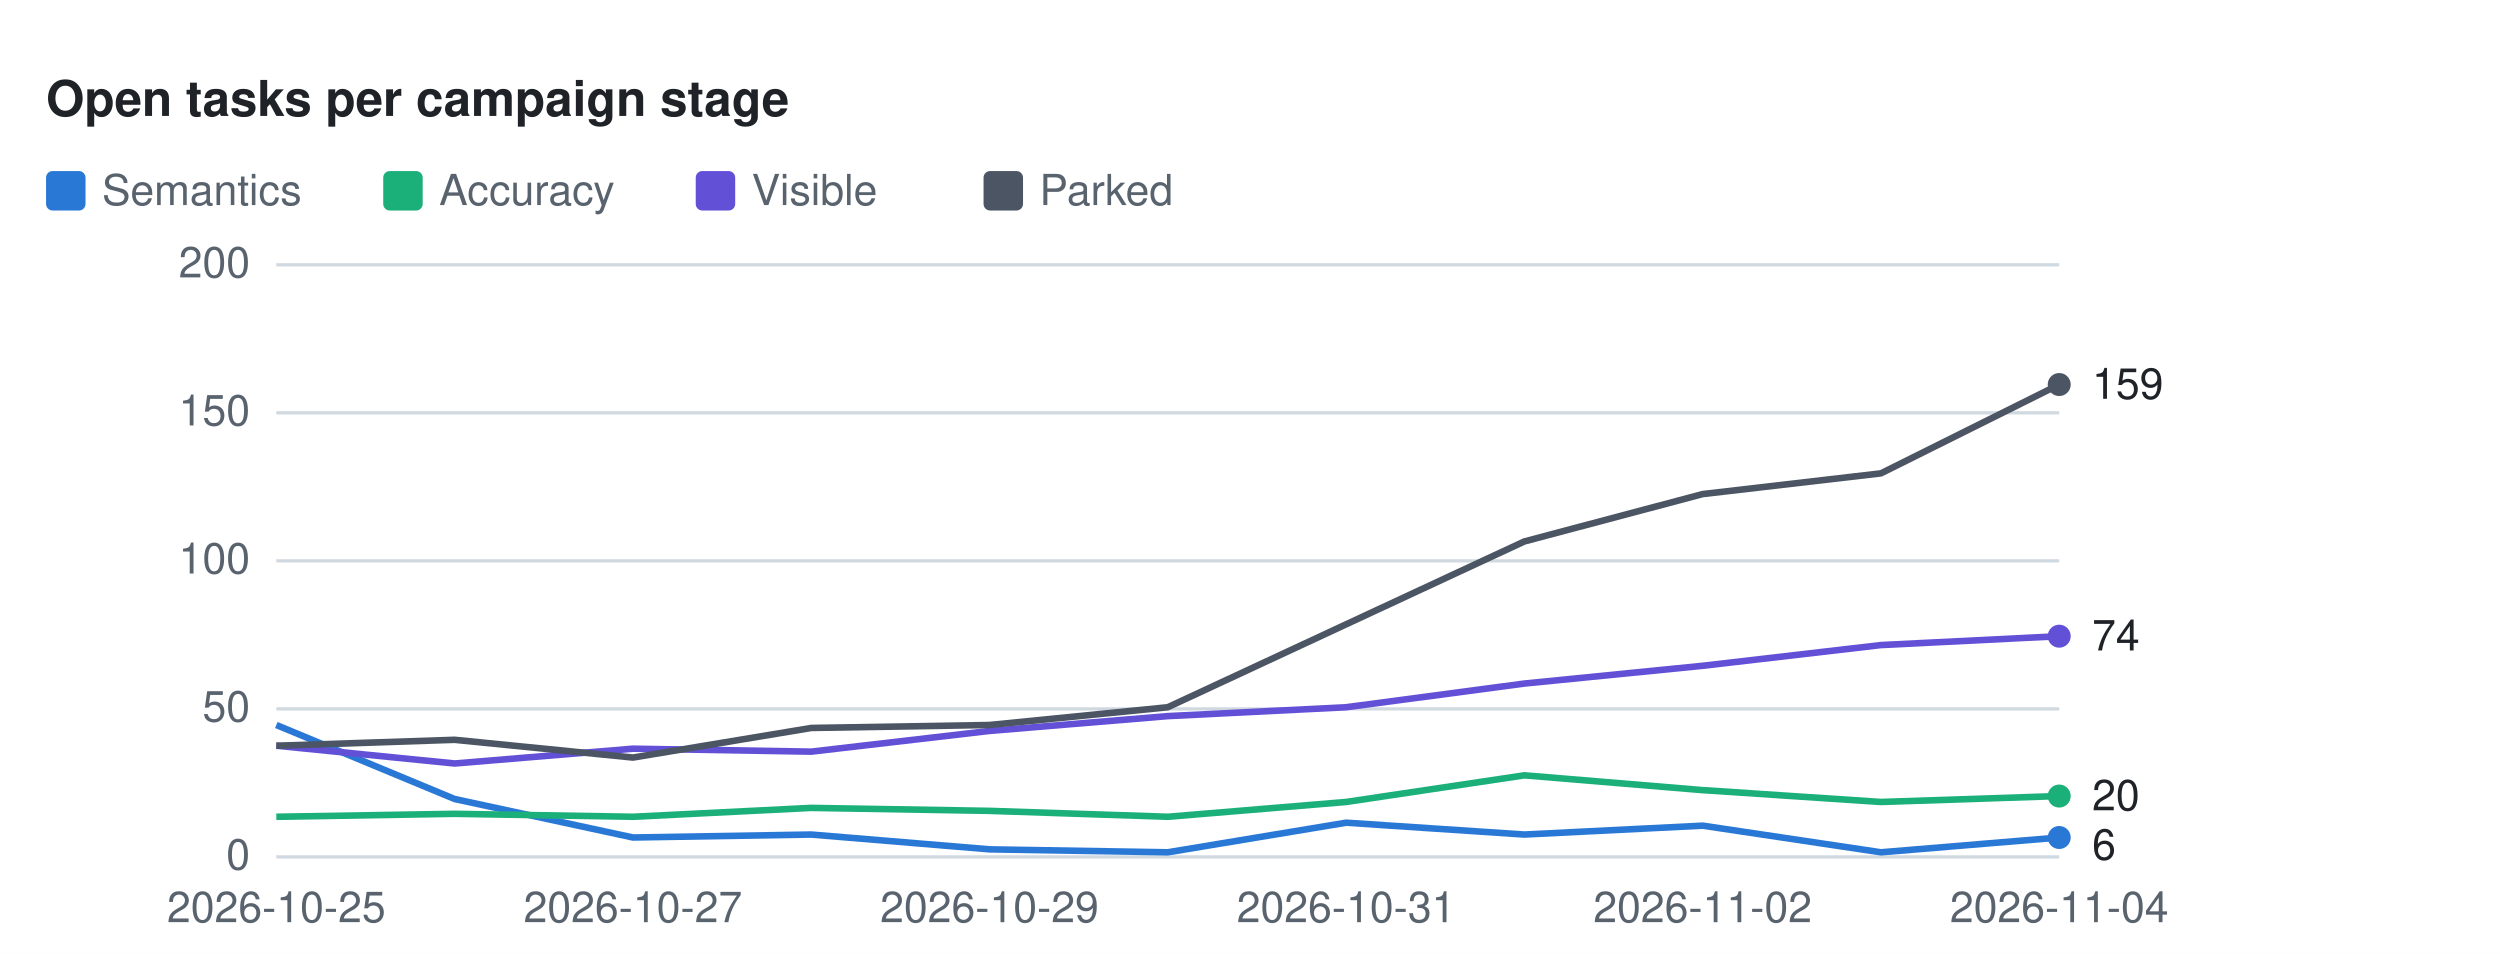
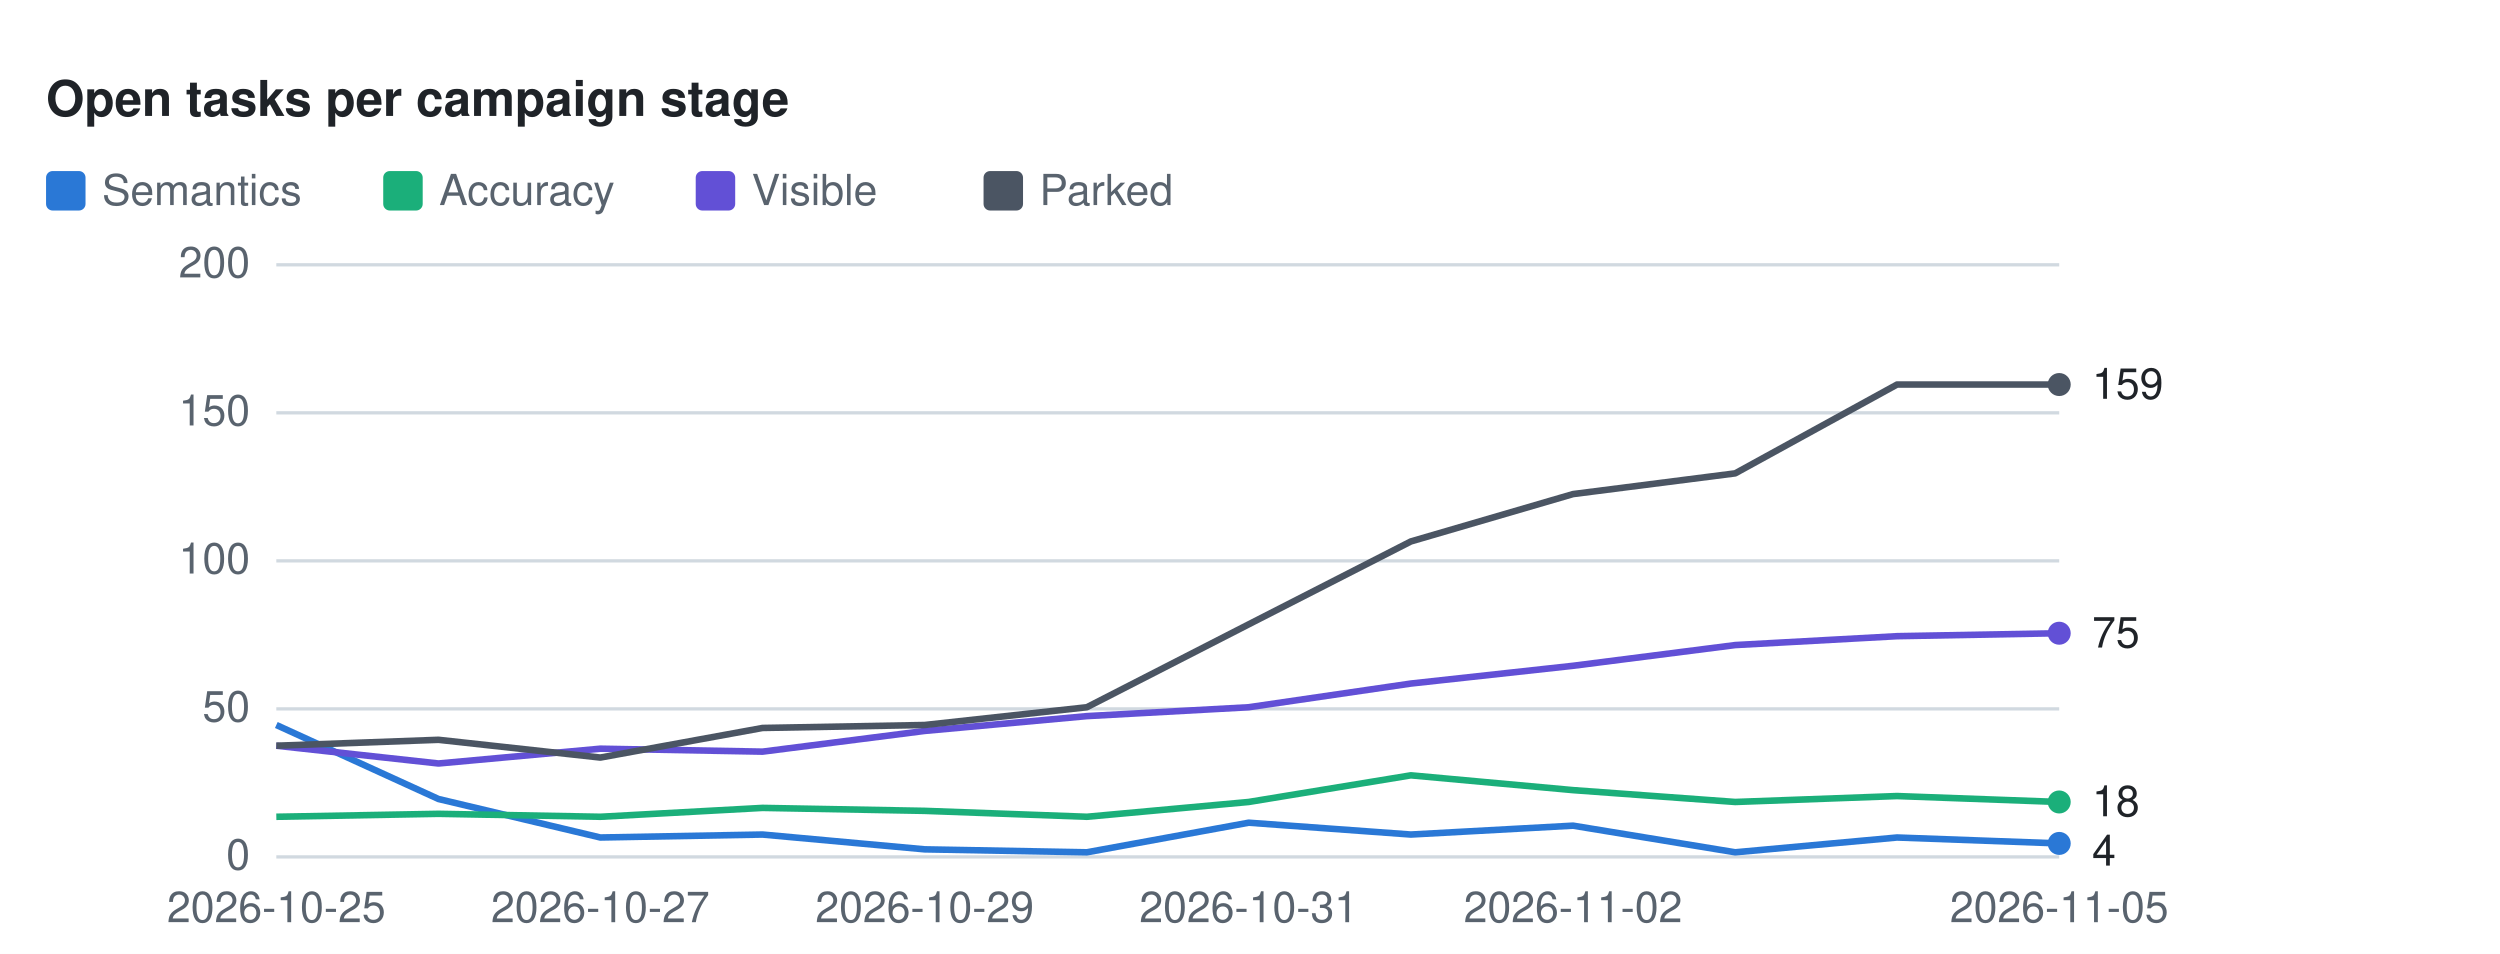
<svg xmlns="http://www.w3.org/2000/svg" width="760" height="290" viewBox="0 0 760 290" role="img" aria-labelledby="t d">
  <style>text{font-family:system-ui,-apple-system,'Segoe UI',Helvetica,Arial,sans-serif;font-size:13px}.title{font-size:15px;font-weight:600}.num{font-variant-numeric:tabular-nums}.bg{fill:#ffffff}.ink{fill:#1f2328}.muted{fill:#59636e}.grid{fill:#d1d9e0}.b-semantics{fill:#2a78d6}.b-accuracy{fill:#1baf7a}.b-visible{fill:#6250d6}.b-parked{fill:#4b5563}.s-semantics{stroke:#2a78d6}.s-accuracy{stroke:#1baf7a}.s-visible{stroke:#6250d6}.s-parked{stroke:#4b5563}@media (prefers-color-scheme: dark){.bg{fill:#0d1117}.ink{fill:#f0f6fc}.muted{fill:#9198a1}.grid{fill:#3d444d}.b-semantics{fill:#3987e5}.b-accuracy{fill:#199e70}.b-visible{fill:#9085e9}.b-parked{fill:#9ca3af}.s-semantics{stroke:#3987e5}.s-accuracy{stroke:#199e70}.s-visible{stroke:#9085e9}.s-parked{stroke:#9ca3af}}</style>
  <rect class="bg" fill="#ffffff" x="0" y="0" width="760" height="290" />
  <g transform="translate(14,14)">
    <text x="0.0" y="16.0" class="ink title" fill="#1f2328" text-anchor="start" dominant-baseline="middle">Open tasks per campaign stage</text>
    <rect class="b-semantics" fill="#2a78d6" x="0.0" y="38" width="12" height="12" rx="2" />
    <text x="17.0" y="44.0" class="muted" fill="#59636e" text-anchor="start" dominant-baseline="middle">Semantics</text>
    <rect class="b-accuracy" fill="#1baf7a" x="102.5" y="38" width="12" height="12" rx="2" />
    <text x="119.5" y="44.0" class="muted" fill="#59636e" text-anchor="start" dominant-baseline="middle">Accuracy</text>
    <rect class="b-visible" fill="#6250d6" x="197.5" y="38" width="12" height="12" rx="2" />
    <text x="214.5" y="44.0" class="muted" fill="#59636e" text-anchor="start" dominant-baseline="middle">Visible</text>
    <rect class="b-parked" fill="#4b5563" x="285.0" y="38" width="12" height="12" rx="2" />
    <text x="302.0" y="44.0" class="muted" fill="#59636e" text-anchor="start" dominant-baseline="middle">Parked</text>
    <rect class="grid" fill="#d1d9e0" x="70" y="246.0" width="542" height="1" />
    <text x="62.0" y="246.0" class="muted num" fill="#59636e" text-anchor="end" dominant-baseline="middle">0</text>
    <rect class="grid" fill="#d1d9e0" x="70" y="201.0" width="542" height="1" />
    <text x="62.0" y="201.0" class="muted num" fill="#59636e" text-anchor="end" dominant-baseline="middle">50</text>
    <rect class="grid" fill="#d1d9e0" x="70" y="156.0" width="542" height="1" />
    <text x="62.0" y="156.0" class="muted num" fill="#59636e" text-anchor="end" dominant-baseline="middle">100</text>
    <rect class="grid" fill="#d1d9e0" x="70" y="111.0" width="542" height="1" />
    <text x="62.0" y="111.0" class="muted num" fill="#59636e" text-anchor="end" dominant-baseline="middle">150</text>
    <rect class="grid" fill="#d1d9e0" x="70" y="66.0" width="542" height="1" />
    <text x="62.0" y="66.0" class="muted num" fill="#59636e" text-anchor="end" dominant-baseline="middle">200</text>
    <text x="70.0" y="262.0" class="muted num" fill="#59636e" text-anchor="middle" dominant-baseline="middle">2026-10-25</text>
-     <text x="178.4" y="262.0" class="muted num" fill="#59636e" text-anchor="middle" dominant-baseline="middle">2026-10-27</text>
-     <text x="286.8" y="262.0" class="muted num" fill="#59636e" text-anchor="middle" dominant-baseline="middle">2026-10-29</text>
-     <text x="395.2" y="262.0" class="muted num" fill="#59636e" text-anchor="middle" dominant-baseline="middle">2026-10-31</text>
-     <text x="503.6" y="262.0" class="muted num" fill="#59636e" text-anchor="middle" dominant-baseline="middle">2026-11-02</text>
-     <text x="612.0" y="262.0" class="muted num" fill="#59636e" text-anchor="middle" dominant-baseline="middle">2026-11-04</text>
-     <polyline class="s-semantics" stroke="#2a78d6" fill="none" stroke-width="2" stroke-linejoin="round" points="70.0,206.4 124.2,228.9 178.4,240.6 232.6,239.7 286.8,244.2 341.0,245.1 395.2,236.1 449.4,239.7 503.6,237.0 557.8,245.1 612.0,240.6" />
-     <circle class="b-semantics" fill="#2a78d6" cx="612.0" cy="240.6" r="3.5" />
-     <polyline class="s-accuracy" stroke="#1baf7a" fill="none" stroke-width="2" stroke-linejoin="round" points="70.0,234.3 124.2,233.4 178.4,234.3 232.6,231.6 286.8,232.5 341.0,234.3 395.2,229.8 449.4,221.7 503.6,226.2 557.8,229.8 612.0,228.0" />
-     <circle class="b-accuracy" fill="#1baf7a" cx="612.0" cy="228.0" r="3.5" />
-     <polyline class="s-visible" stroke="#6250d6" fill="none" stroke-width="2" stroke-linejoin="round" points="70.0,212.7 124.2,218.1 178.4,213.6 232.6,214.5 286.8,208.2 341.0,203.7 395.2,201.0 449.4,193.8 503.6,188.4 557.8,182.1 612.0,179.4" />
-     <circle class="b-visible" fill="#6250d6" cx="612.0" cy="179.4" r="3.5" />
-     <polyline class="s-parked" stroke="#4b5563" fill="none" stroke-width="2" stroke-linejoin="round" points="70.0,212.7 124.2,210.9 178.4,216.3 232.6,207.3 286.8,206.4 341.0,201.0 395.2,175.8 449.4,150.6 503.6,136.2 557.8,129.9 612.0,102.9" />
+     <text x="168.5" y="262.0" class="muted num" fill="#59636e" text-anchor="middle" dominant-baseline="middle">2026-10-27</text>
+     <text x="267.1" y="262.0" class="muted num" fill="#59636e" text-anchor="middle" dominant-baseline="middle">2026-10-29</text>
+     <text x="365.6" y="262.0" class="muted num" fill="#59636e" text-anchor="middle" dominant-baseline="middle">2026-10-31</text>
+     <text x="464.2" y="262.0" class="muted num" fill="#59636e" text-anchor="middle" dominant-baseline="middle">2026-11-02</text>
+     <text x="612.0" y="262.0" class="muted num" fill="#59636e" text-anchor="middle" dominant-baseline="middle">2026-11-05</text>
+     <polyline class="s-semantics" stroke="#2a78d6" fill="none" stroke-width="2" stroke-linejoin="round" points="70.0,206.4 119.3,228.9 168.5,240.6 217.8,239.7 267.1,244.2 316.4,245.1 365.6,236.1 414.9,239.7 464.2,237.0 513.5,245.1 562.7,240.6 612.0,242.4" />
+     <circle class="b-semantics" fill="#2a78d6" cx="612.0" cy="242.4" r="3.5" />
+     <polyline class="s-accuracy" stroke="#1baf7a" fill="none" stroke-width="2" stroke-linejoin="round" points="70.0,234.3 119.3,233.4 168.5,234.3 217.8,231.6 267.1,232.5 316.4,234.3 365.6,229.8 414.9,221.7 464.2,226.2 513.5,229.8 562.7,228.0 612.0,229.8" />
+     <circle class="b-accuracy" fill="#1baf7a" cx="612.0" cy="229.8" r="3.5" />
+     <polyline class="s-visible" stroke="#6250d6" fill="none" stroke-width="2" stroke-linejoin="round" points="70.0,212.7 119.3,218.1 168.5,213.6 217.8,214.5 267.1,208.2 316.4,203.7 365.6,201.0 414.9,193.8 464.2,188.4 513.5,182.1 562.7,179.4 612.0,178.5" />
+     <circle class="b-visible" fill="#6250d6" cx="612.0" cy="178.5" r="3.5" />
+     <polyline class="s-parked" stroke="#4b5563" fill="none" stroke-width="2" stroke-linejoin="round" points="70.0,212.7 119.3,210.9 168.5,216.3 217.8,207.3 267.1,206.4 316.4,201.0 365.6,175.8 414.9,150.6 464.2,136.2 513.5,129.9 562.7,102.9 612.0,102.9" />
    <circle class="b-parked" fill="#4b5563" cx="612.0" cy="102.9" r="3.5" />
-     <text x="622.0" y="243.0" class="ink num" fill="#1f2328" text-anchor="start" dominant-baseline="middle">6</text>
-     <text x="622.0" y="228.0" class="ink num" fill="#1f2328" text-anchor="start" dominant-baseline="middle">20</text>
-     <text x="622.0" y="179.4" class="ink num" fill="#1f2328" text-anchor="start" dominant-baseline="middle">74</text>
+     <text x="622.0" y="244.8" class="ink num" fill="#1f2328" text-anchor="start" dominant-baseline="middle">4</text>
+     <text x="622.0" y="229.8" class="ink num" fill="#1f2328" text-anchor="start" dominant-baseline="middle">18</text>
+     <text x="622.0" y="178.5" class="ink num" fill="#1f2328" text-anchor="start" dominant-baseline="middle">75</text>
    <text x="622.0" y="102.9" class="ink num" fill="#1f2328" text-anchor="start" dominant-baseline="middle">159</text>
  </g>
</svg>
